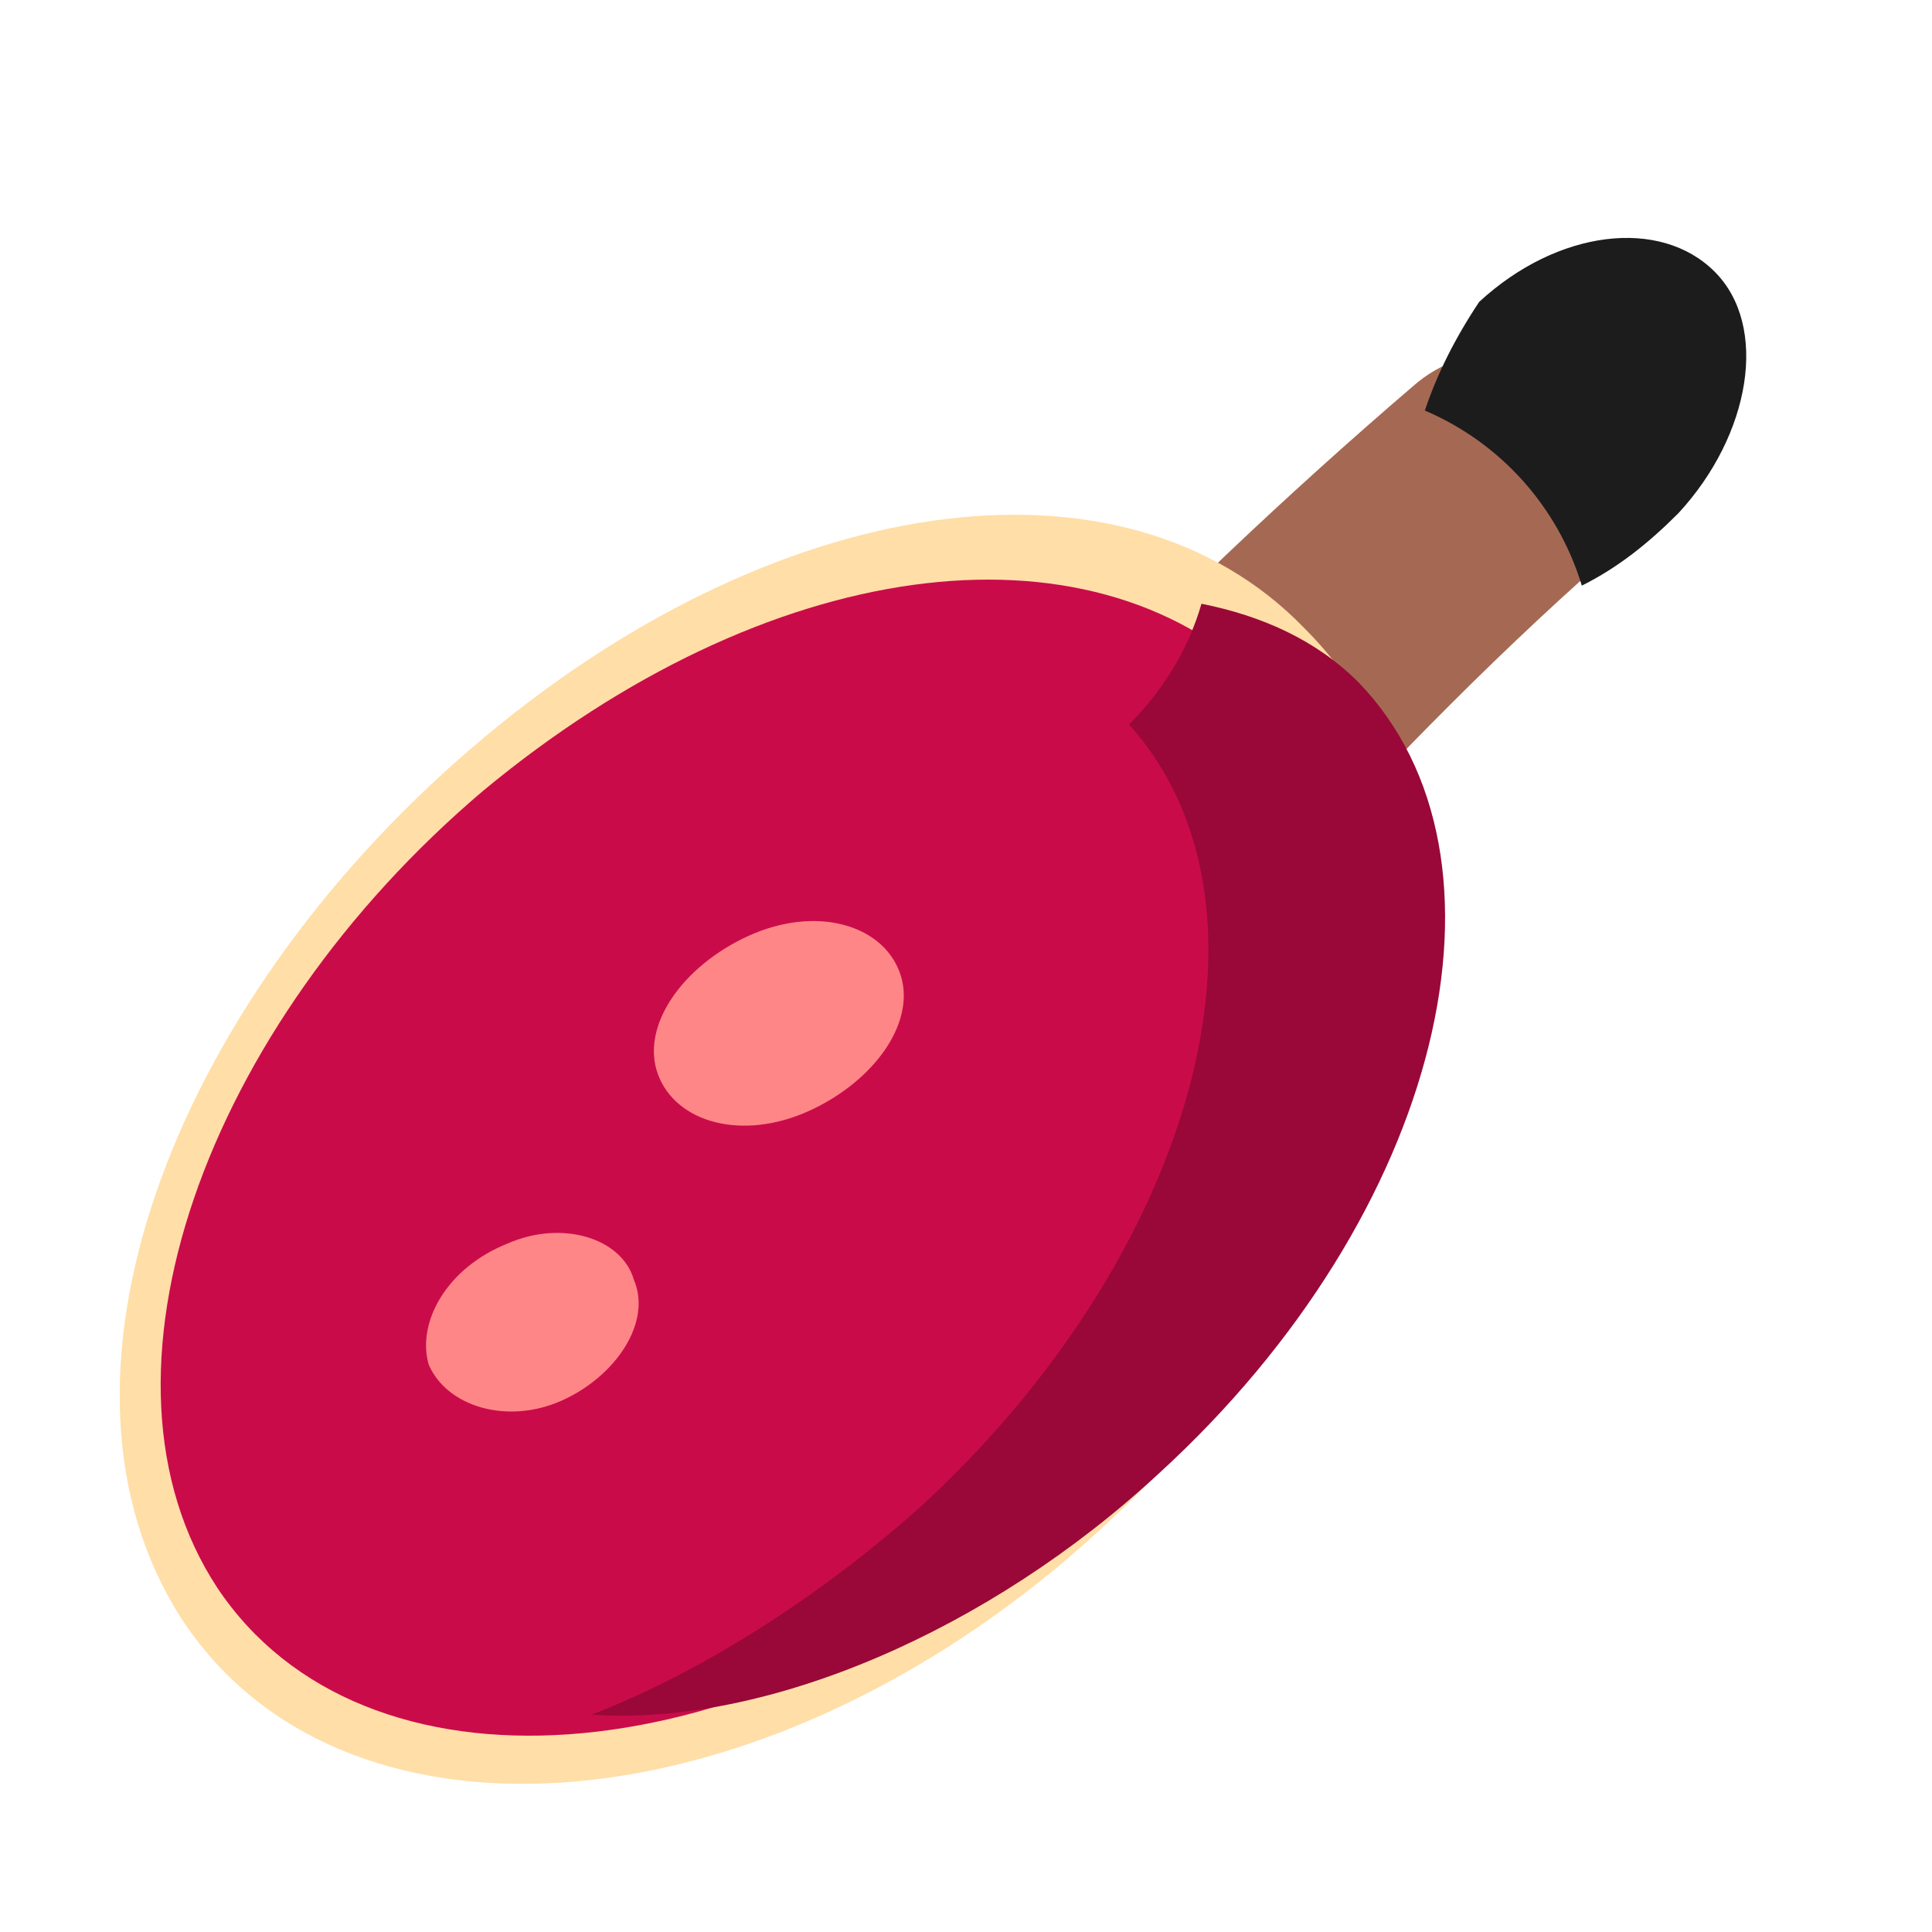
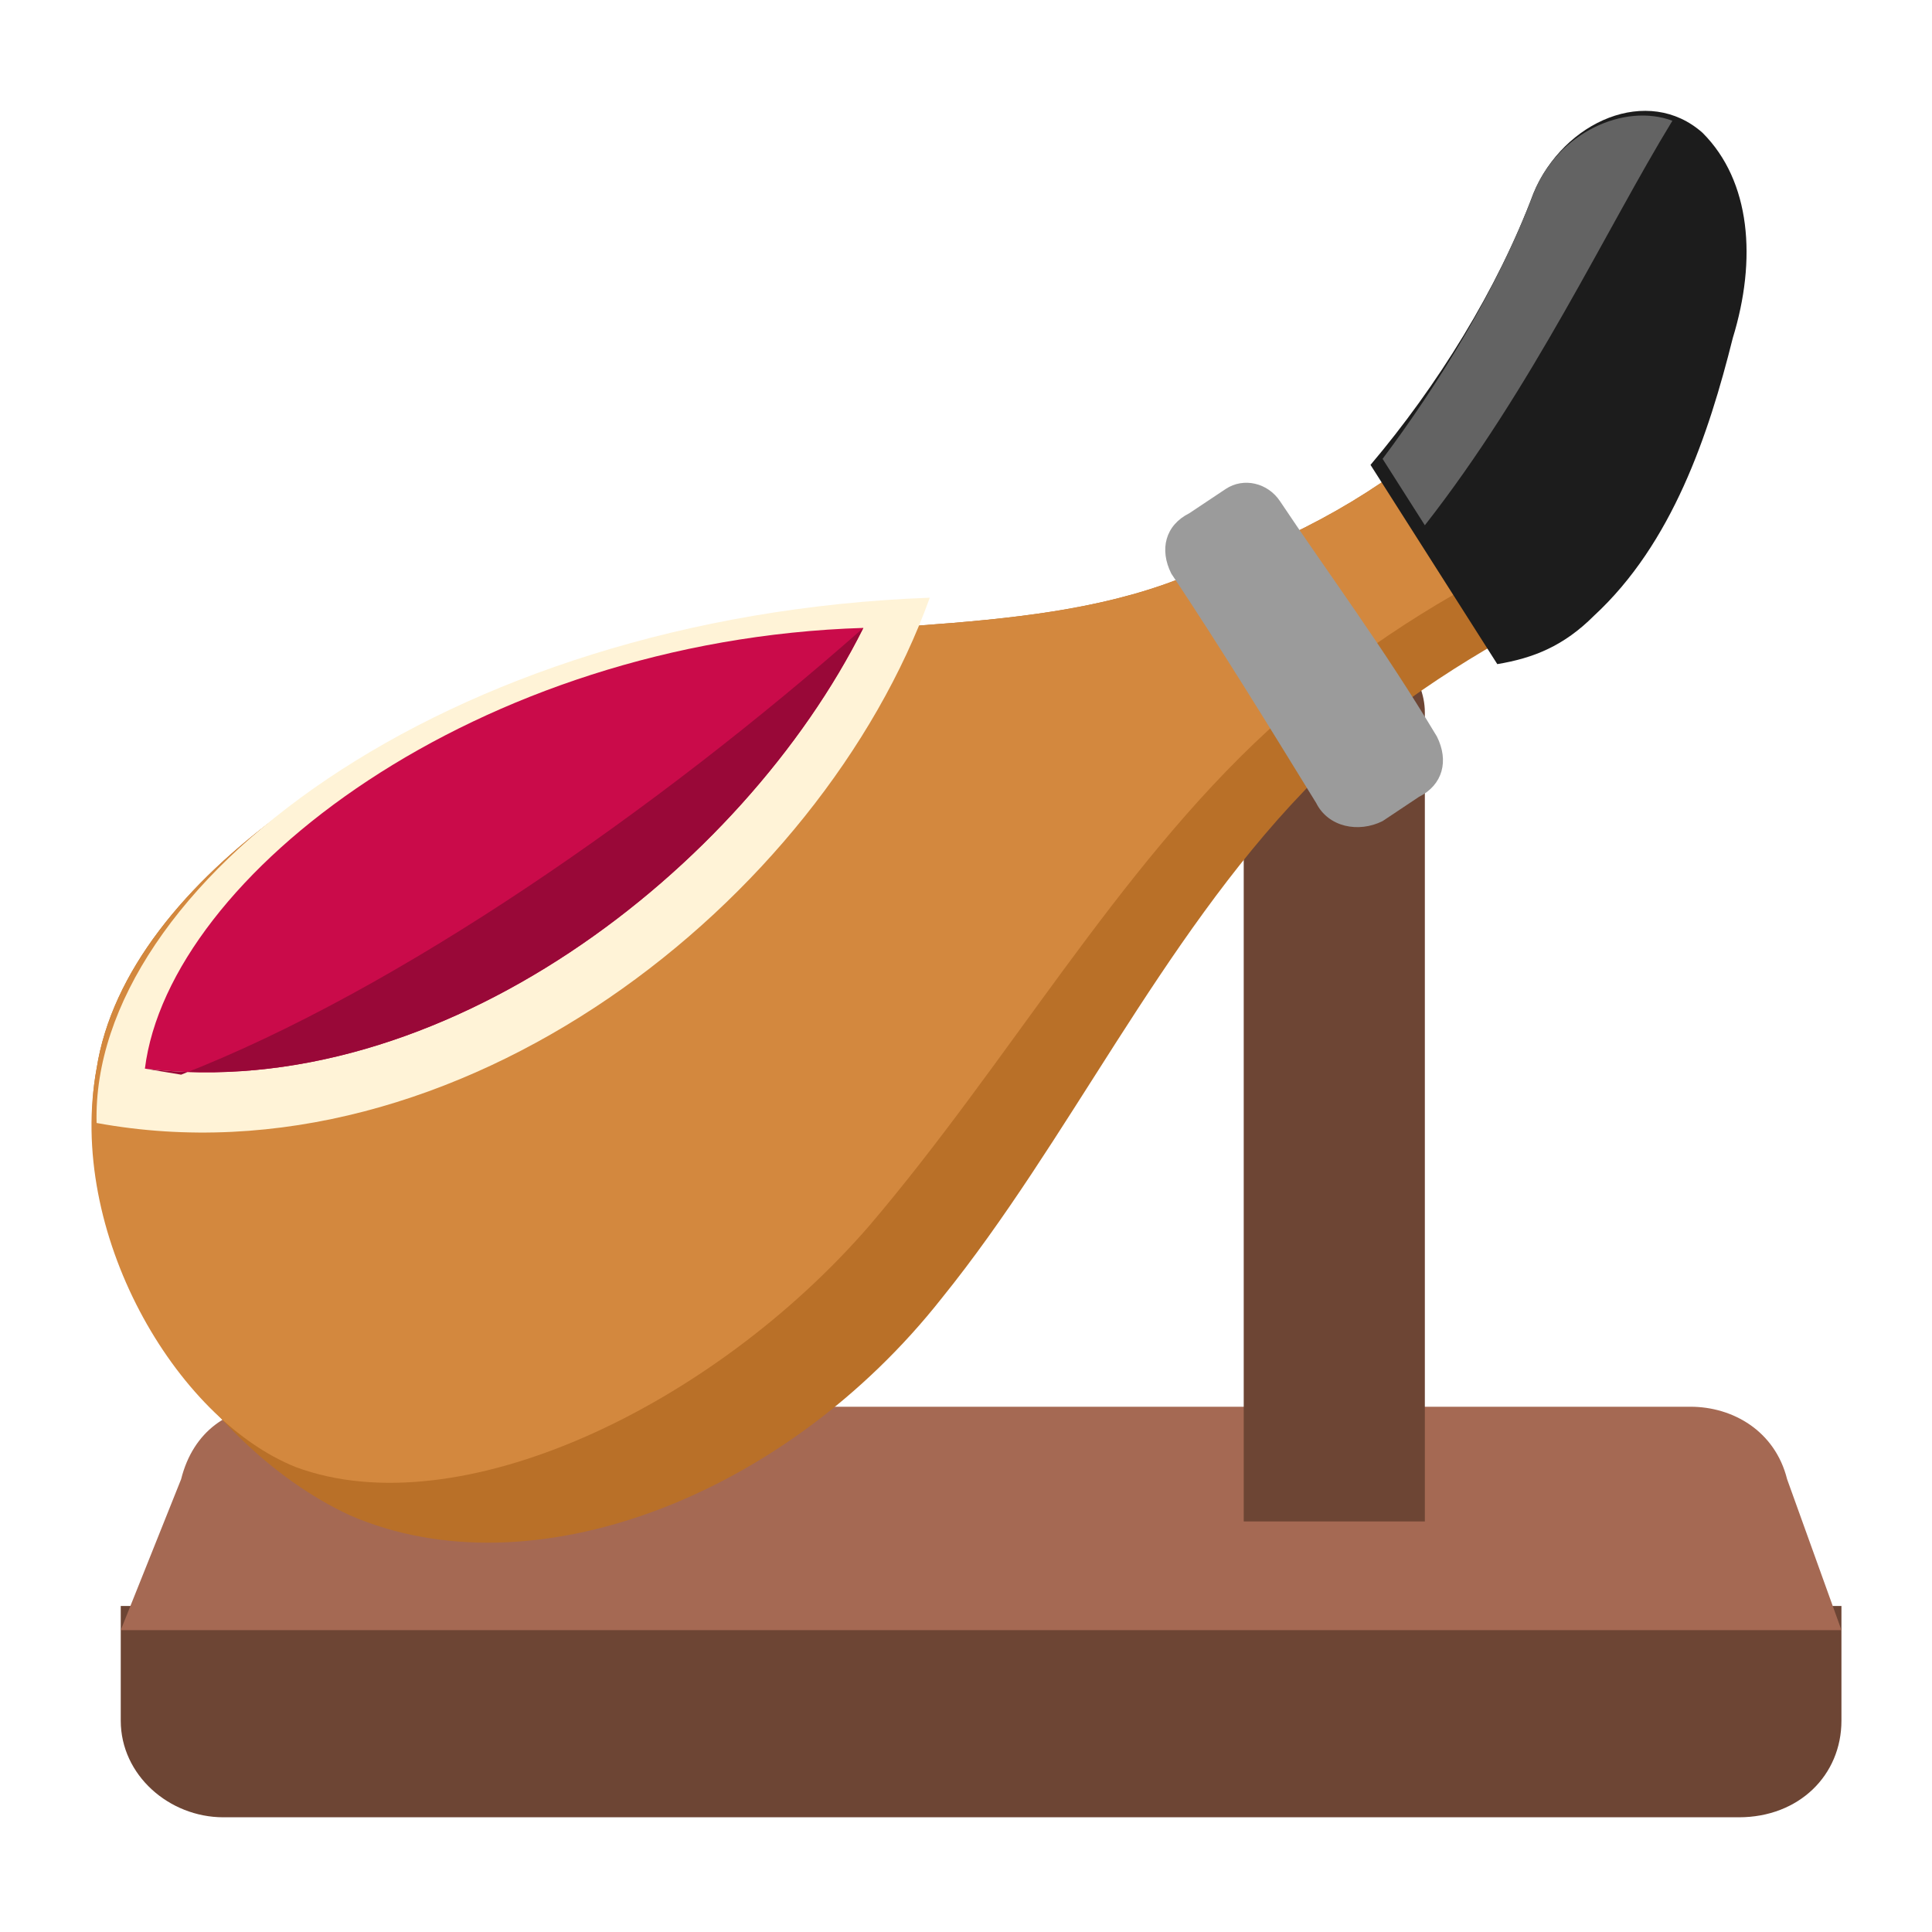
<svg xmlns="http://www.w3.org/2000/svg" viewBox="0 0 32 32">
  <g fill="none">
-     <path fill="#A56953" d="M17.4 12.1c1.9-2 3.9-3.9 6-5.7c.9-.8 2.2-.7 3 .2c.8.9.7 2.2-.2 3c-2 1.8-3.8 3.7-5.6 5.7z" />
-     <path fill="#1C1C1C" d="M24.5 5c1.3-1.2 3-1.4 3.9-.5c.9.9.6 2.7-.6 4c-.5.5-1 .9-1.6 1.2a4.6 4.6 0 0 0-2.6-2.9c.2-.6.5-1.2.9-1.8" />
-     <path fill="#FFDEA7" d="M21.6 10.4c3.7 3.7 1.8 10.5-3.9 15.4c-5.4 4.6-12.1 5-14.7 1c-2.5-3.9-.2-10.1 4.8-14.4c5-4.3 10.8-5.1 13.8-2" />
-     <path fill="#CA0B4A" d="M20.9 11.3c3.2 3.2 1.5 9.6-3.7 14c-5 4.2-11.2 4.6-13.6 1c-2.3-3.5-.2-9.3 4.4-13.2c4.7-3.9 10-4.6 12.9-1.8" />
-     <path fill="#990838" d="M18.7 12c2.7 3 1.1 8.8-3.5 13c-1.7 1.5-3.6 2.7-5.4 3.4c2.9.2 6.6-1.4 9.4-4c4.7-4.3 6.1-10.2 3.3-13.1c-.7-.7-1.6-1.1-2.6-1.3c-.2.7-.6 1.4-1.2 2" />
-     <path fill="#FF8687" d="M12.4 15.5c1.1-.5 2.2-.2 2.5.6c.3.8-.4 1.8-1.5 2.3s-2.2.2-2.5-.6c-.3-.8.4-1.8 1.5-2.3m-4 5.1c.9-.4 1.9-.1 2.1.6c.3.7-.3 1.6-1.2 2s-1.9.1-2.2-.6c-.2-.7.3-1.6 1.3-2" />
+     <path fill="#6D4534" d="M2 26.6L30.5 26.6L30.5 28.5C30.5 29.4 29.8 30.1 28.8 30.1L3.7 30.1C2.8 30.1 2 29.4 2 28.5Z" />
+     <path fill="#A56953" d="M4.5 23.3L28 23.3C28.7 23.3 29.4 23.7 29.6 24.5L30.5 27L2 27L3 24.5C3.2 23.7 3.8 23.3 4.5 23.3Z" />
+     <path fill="#6D4534" d="M20.6 11.8C20.6 11.2 21.1 10.6 21.7 10.6L22.5 10.6C23.1 10.6 23.6 11.2 23.6 11.8L23.6 25.2L20.6 25.2Z" />
+     <path fill="#B97028" d="M23.8 7.3C22.6 8.3 21.3 9 19.5 9.6C16.9 10.6 13.7 10.2 10.3 10.9C6.5 11.8 2.1 14.5 1.6 17.7C1.1 20.4 3.2 23.9 5.8 25.1C8.8 26.4 13 24.8 15.6 21.5C17.7 18.9 19.2 15.6 21.6 13.1C22.8 11.8 24.3 10.9 25.6 10.2Z" />
+     <path fill="#D3883E" d="M23.8 7.3C22.6 8.3 21.3 9 19.5 9.6C16.9 10.6 13.7 10.2 10.3 10.9C6.5 11.8 2.1 14.5 1.6 17.7C1.1 20.4 2.9 23.5 4.9 24.3C7.6 25.3 11.8 23.3 14.4 20.3C16.7 17.6 18.5 14.4 21 12.1C22.3 10.9 23.7 10 25.1 9.3Z" />
+     <path fill="#FFF3D7" d="M1.6 18.6C1.5 14.7 7.3 10.2 15.4 9.9C13.6 14.9 7.6 19.7 1.6 18.6Z" />
+     <path fill="#CA0B4A" d="M2.4 17.7C2.8 14.5 7.9 10.6 14.3 10.4C12.3 14.4 7.3 18.3 2.4 17.7Z" />
+     <path fill="#990838" d="M3 17.8C6.6 16.4 10.9 13.4 14.3 10.4C12.3 14.4 7.3 18.3 2.4 17.7Z" />
+     <path fill="#1C1C1C" d="M22.7 7.7C23.8 6.4 24.8 4.8 25.4 3.2C25.9 2 27.3 1.4 28.2 2.2C29 3 29.1 4.3 28.7 5.6C28.3 7.2 27.7 9 26.4 10.2C25.9 10.7 25.4 10.9 24.8 11Z" />
+     <path fill="#636363" d="M22.9 7.6C23.8 6.4 24.8 4.8 25.4 3.2C25.8 2.2 26.9 1.7 27.7 2C26.6 3.8 25.4 6.4 23.6 8.7Z" />
+     <path fill="#9B9B9B" d="M21.2 8.3C22 9.5 22.9 10.7 23.8 12.2C24 12.6 23.9 13 23.5 13.2L22.9 13.6C22.5 13.8 22 13.7 21.8 13.3C21 12 20.2 10.7 19.4 9.5C19.2 9.1 19.3 8.7 19.7 8.5L20.3 8.1C20.6 7.9 21 8 21.2 8.3Z" />
  </g>
</svg>
